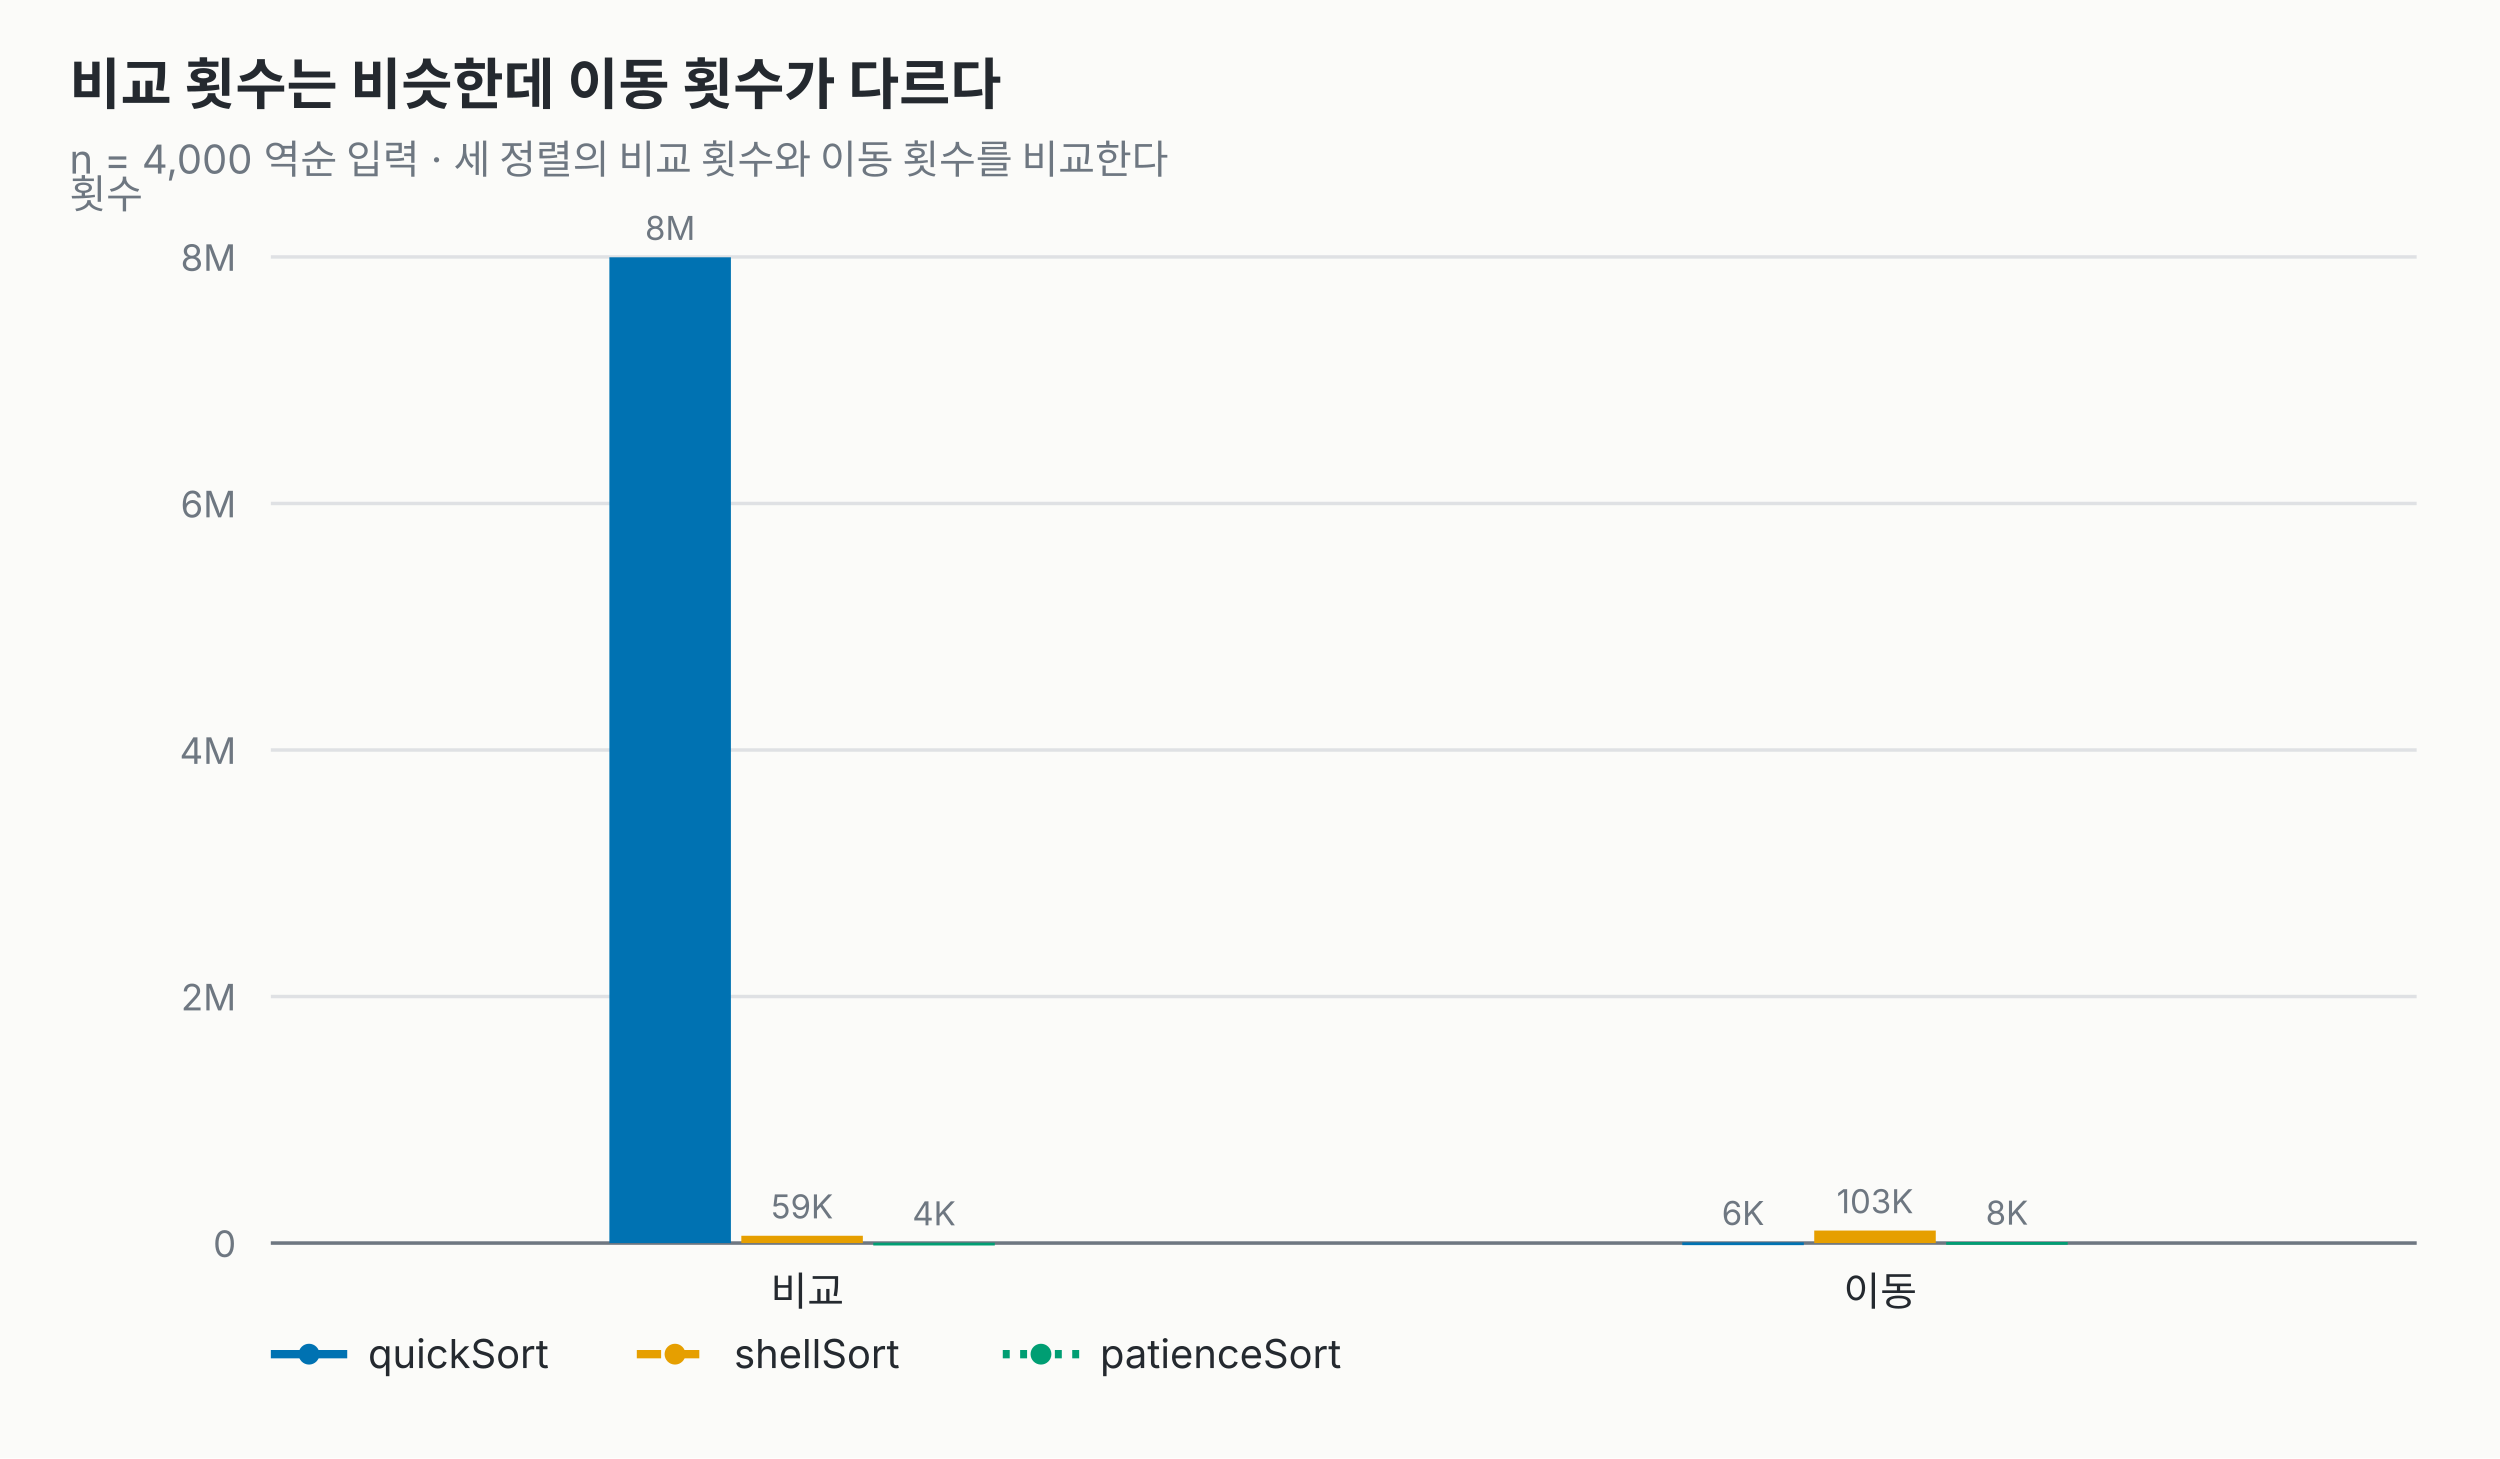
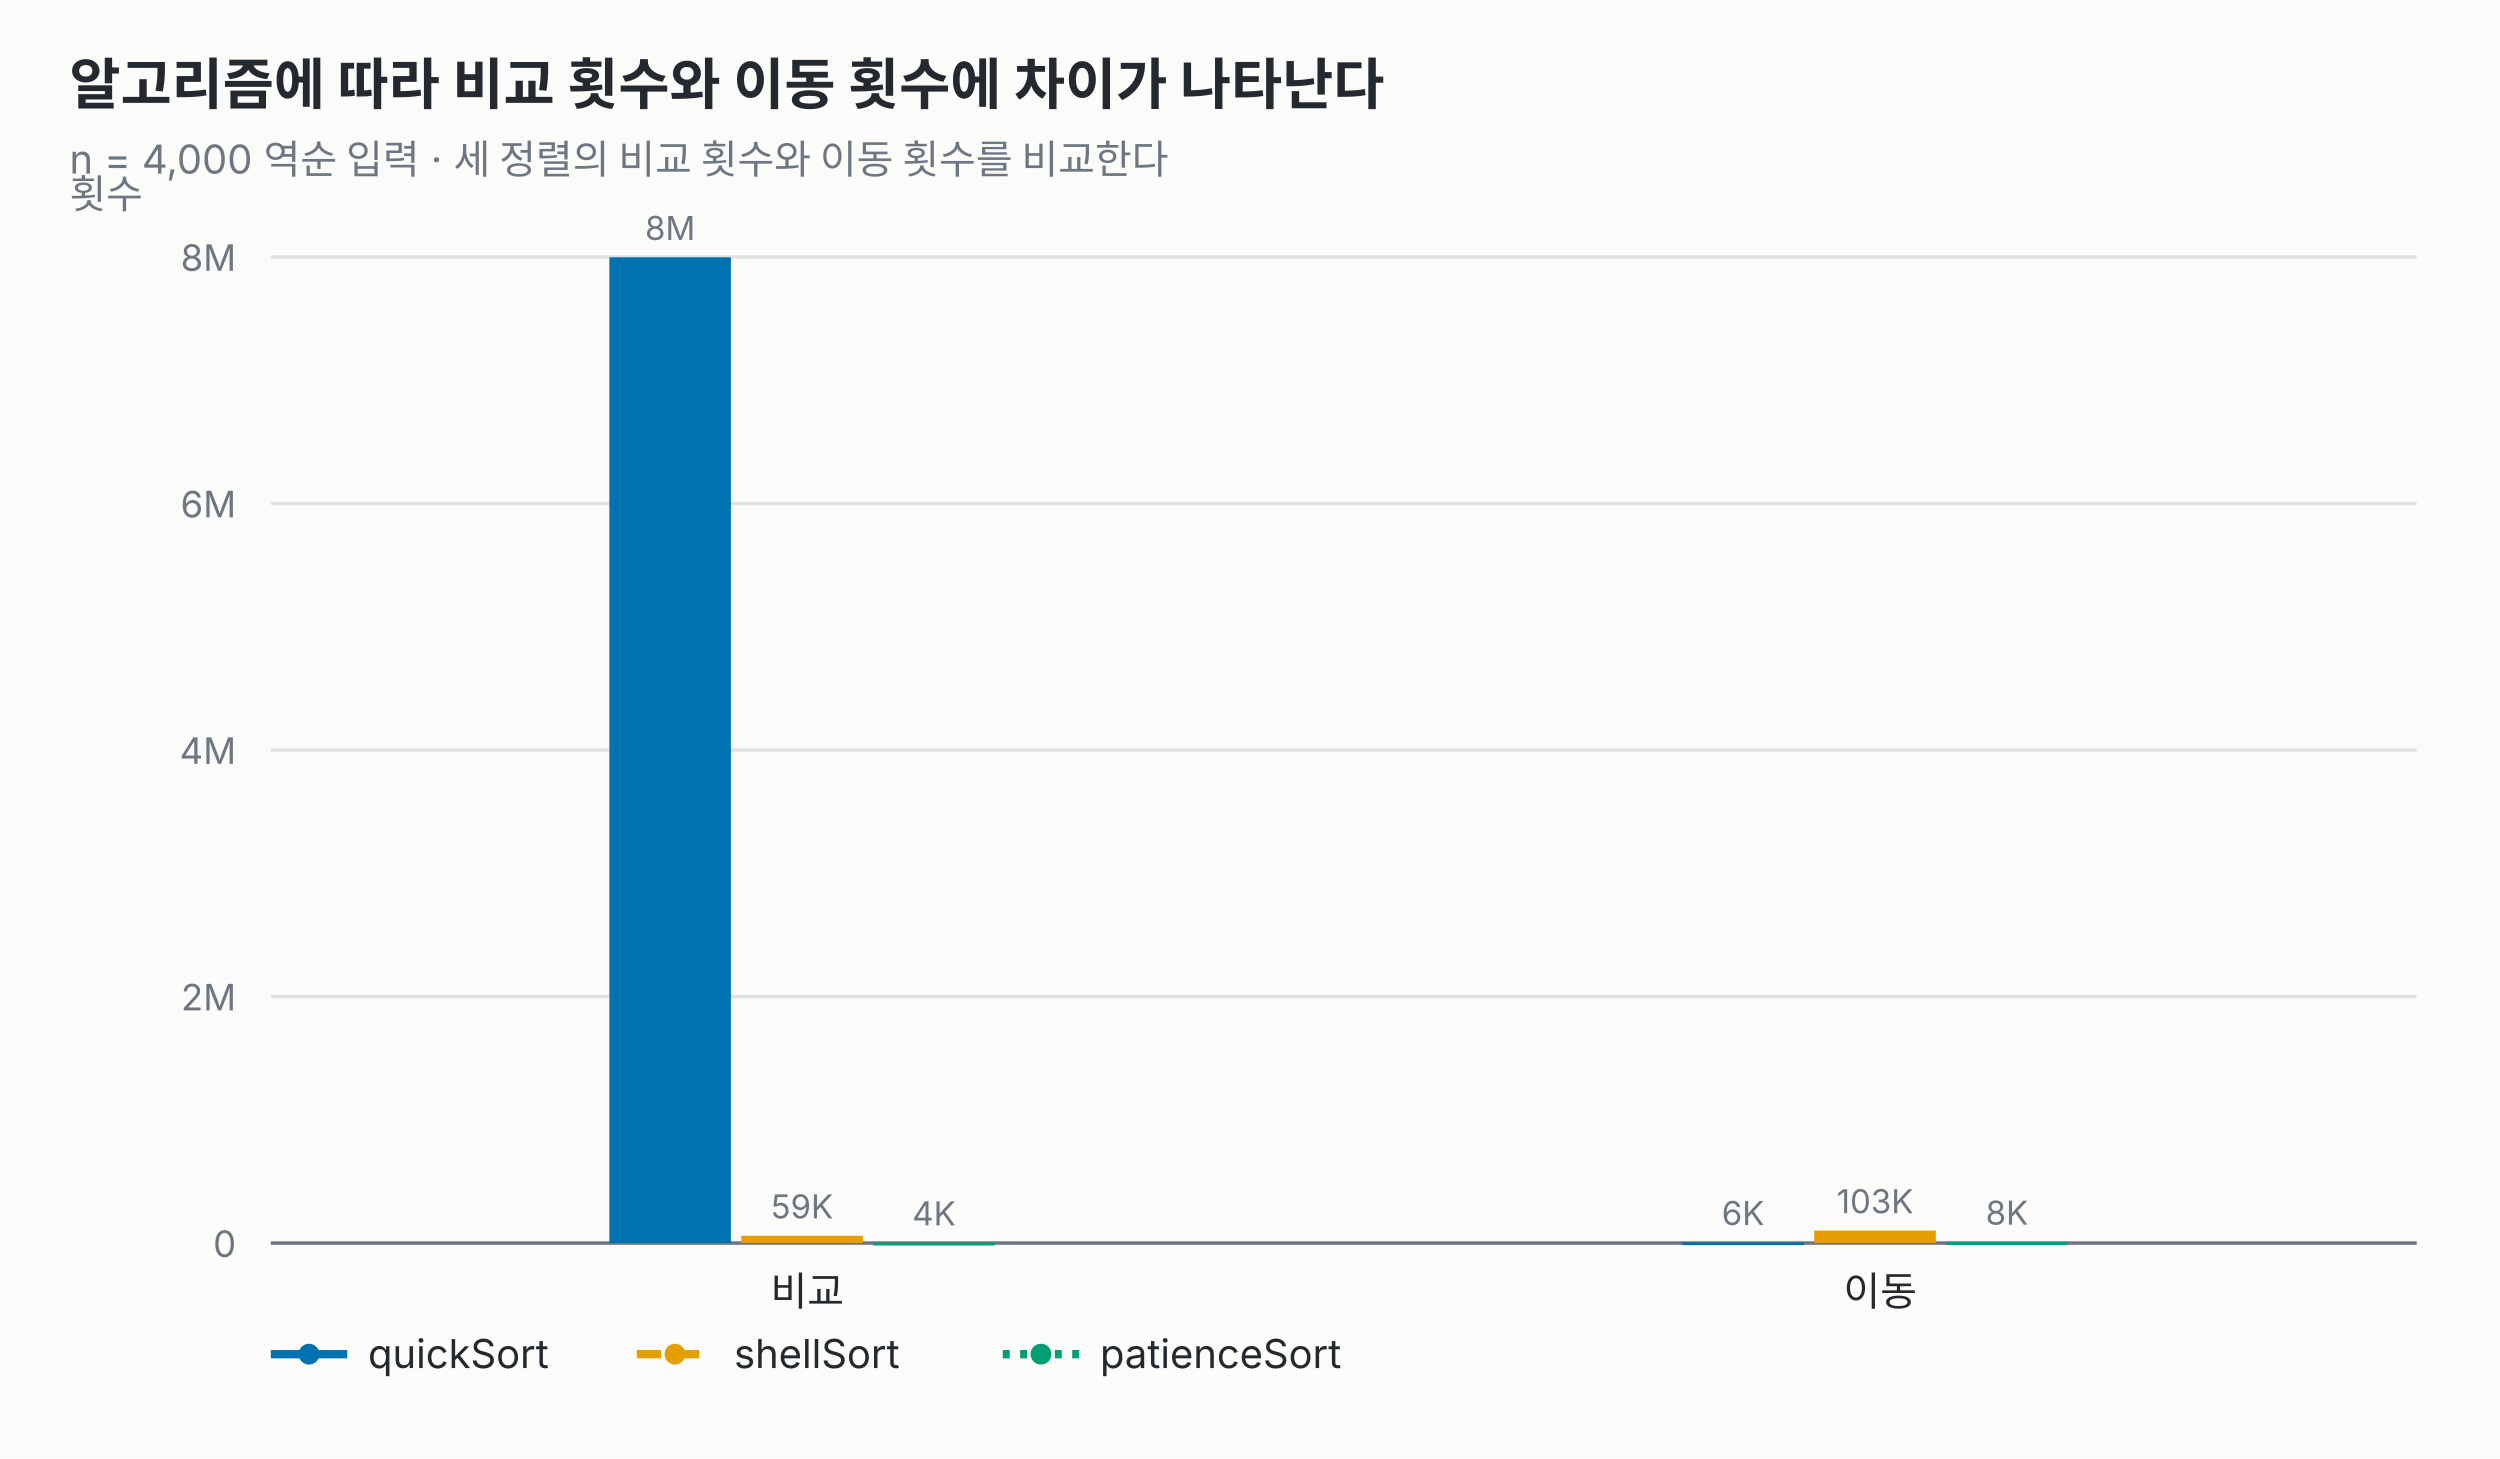
<svg xmlns="http://www.w3.org/2000/svg" width="720" height="420" viewBox="0 0 720 420" font-family="-apple-system, BlinkMacSystemFont, 'Segoe UI', 'Noto Sans KR', 'Apple SD Gothic Neo', 'Malgun Gothic', sans-serif">
  <rect width="720" height="420" fill="#fbfbf9" />
-   <text x="20.0" y="30.0" font-size="16" fill="#24292f" text-anchor="start" font-weight="600">비교 횟수는 비슷한데 이동 횟수가 다르다</text>
+   <text x="20.0" y="30.0" font-size="16" fill="#24292f" text-anchor="start" font-weight="600">알고리즘에 따라 비교 횟수와 이동 횟수에 차이가 나타난다</text>
  <text x="20.0" y="50.0" font-size="11.5" fill="#6e7781" text-anchor="start" font-weight="400">n = 4,000 역순 입력 · 세 정렬의 비교 횟수와 이동 횟수를 비교한다</text>
  <line x1="78.0" y1="358.0" x2="696.0" y2="358.0" stroke="#dfe1e4" stroke-width="1" stroke-dasharray="none" />
  <text x="68.0" y="362.0" font-size="10.5" fill="#6e7781" text-anchor="end" font-weight="400">0</text>
  <line x1="78.0" y1="287.0" x2="696.0" y2="287.0" stroke="#dfe1e4" stroke-width="1" stroke-dasharray="none" />
  <text x="68.0" y="291.0" font-size="10.5" fill="#6e7781" text-anchor="end" font-weight="400">2M</text>
  <line x1="78.0" y1="216.0" x2="696.0" y2="216.0" stroke="#dfe1e4" stroke-width="1" stroke-dasharray="none" />
  <text x="68.0" y="220.0" font-size="10.5" fill="#6e7781" text-anchor="end" font-weight="400">4M</text>
  <line x1="78.0" y1="145.0" x2="696.0" y2="145.0" stroke="#dfe1e4" stroke-width="1" stroke-dasharray="none" />
  <text x="68.0" y="149.0" font-size="10.5" fill="#6e7781" text-anchor="end" font-weight="400">6M</text>
  <line x1="78.0" y1="74.0" x2="696.0" y2="74.0" stroke="#dfe1e4" stroke-width="1" stroke-dasharray="none" />
  <text x="68.0" y="78.0" font-size="10.5" fill="#6e7781" text-anchor="end" font-weight="400">8M</text>
  <line x1="78.0" y1="358.0" x2="696.0" y2="358.0" stroke="#6e7781" stroke-width="1" stroke-dasharray="none" />
  <text x="20.0" y="60.0" font-size="11.5" fill="#6e7781" text-anchor="start" font-weight="400">횟수</text>
  <rect x="175.5" y="74.1" width="35.0" height="283.9" fill="#0072B2" />
  <text x="193.0" y="69.1" font-size="9.5" fill="#6e7781" text-anchor="middle" font-weight="400">8M</text>
  <rect x="213.5" y="355.9" width="35.0" height="2.1" fill="#E69F00" />
  <text x="231.0" y="350.9" font-size="9.5" fill="#6e7781" text-anchor="middle" font-weight="400">59K</text>
  <rect x="251.5" y="357.9" width="35.0" height="0.8" fill="#009E73" />
  <text x="269.0" y="352.9" font-size="9.5" fill="#6e7781" text-anchor="middle" font-weight="400">4K</text>
  <text x="232.5" y="376.0" font-size="11.5" fill="#24292f" text-anchor="middle" font-weight="400">비교</text>
  <rect x="484.5" y="357.8" width="35.0" height="0.8" fill="#0072B2" />
  <text x="502.0" y="352.8" font-size="9.5" fill="#6e7781" text-anchor="middle" font-weight="400">6K</text>
  <rect x="522.5" y="354.4" width="35.0" height="3.6" fill="#E69F00" />
  <text x="540.0" y="349.4" font-size="9.5" fill="#6e7781" text-anchor="middle" font-weight="400">103K</text>
  <rect x="560.5" y="357.7" width="35.0" height="0.8" fill="#009E73" />
  <text x="578.0" y="352.7" font-size="9.5" fill="#6e7781" text-anchor="middle" font-weight="400">8K</text>
  <text x="541.5" y="376.0" font-size="11.5" fill="#24292f" text-anchor="middle" font-weight="400">이동</text>
  <line x1="78.0" y1="390.0" x2="100.0" y2="390.0" stroke="#0072B2" stroke-width="2.4" stroke-dasharray="none" />
  <circle cx="89.0" cy="390.0" r="3" fill="#0072B2" />
  <text x="106.0" y="394.0" font-size="11.5" fill="#24292f" text-anchor="start" font-weight="400">quickSort</text>
  <line x1="183.4" y1="390.0" x2="205.4" y2="390.0" stroke="#E69F00" stroke-width="2.4" stroke-dasharray="7 4" />
  <circle cx="194.4" cy="390.0" r="3" fill="#E69F00" />
  <text x="211.4" y="394.0" font-size="11.5" fill="#24292f" text-anchor="start" font-weight="400">shellSort</text>
  <line x1="288.8" y1="390.0" x2="310.8" y2="390.0" stroke="#009E73" stroke-width="2.4" stroke-dasharray="2 3" />
  <circle cx="299.8" cy="390.0" r="3" fill="#009E73" />
  <text x="316.8" y="394.0" font-size="11.5" fill="#24292f" text-anchor="start" font-weight="400">patienceSort</text>
</svg>
